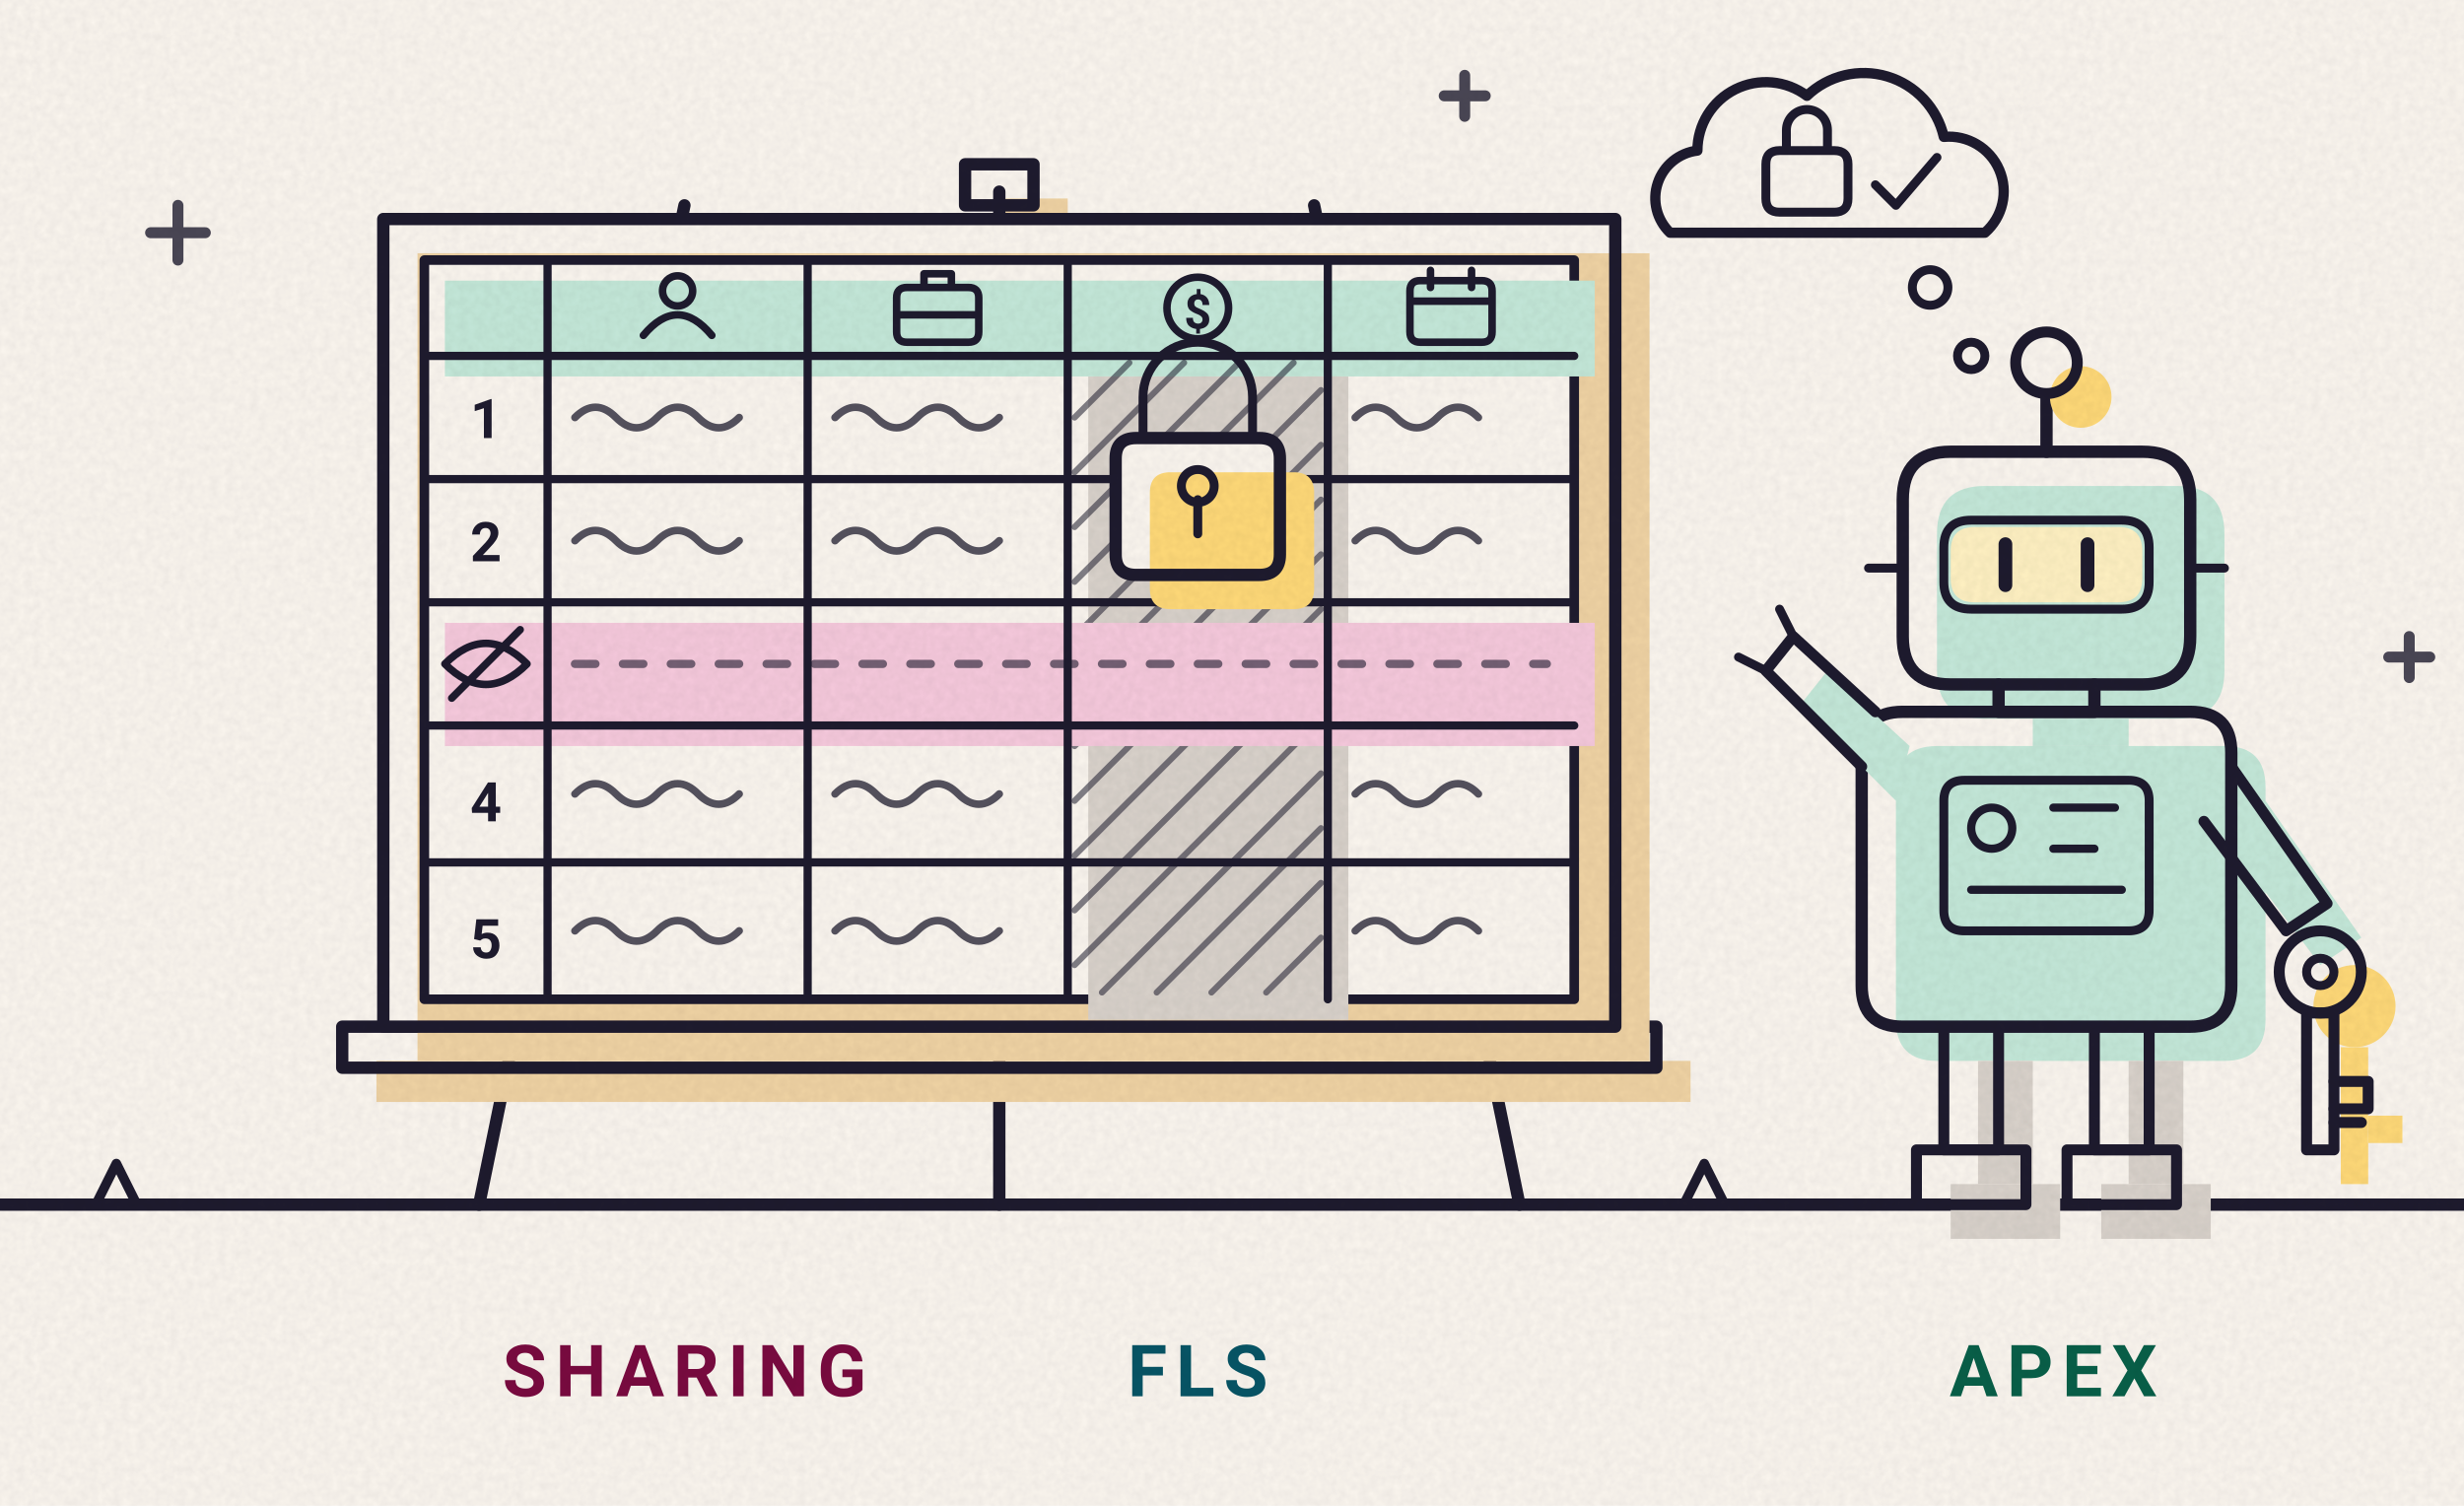
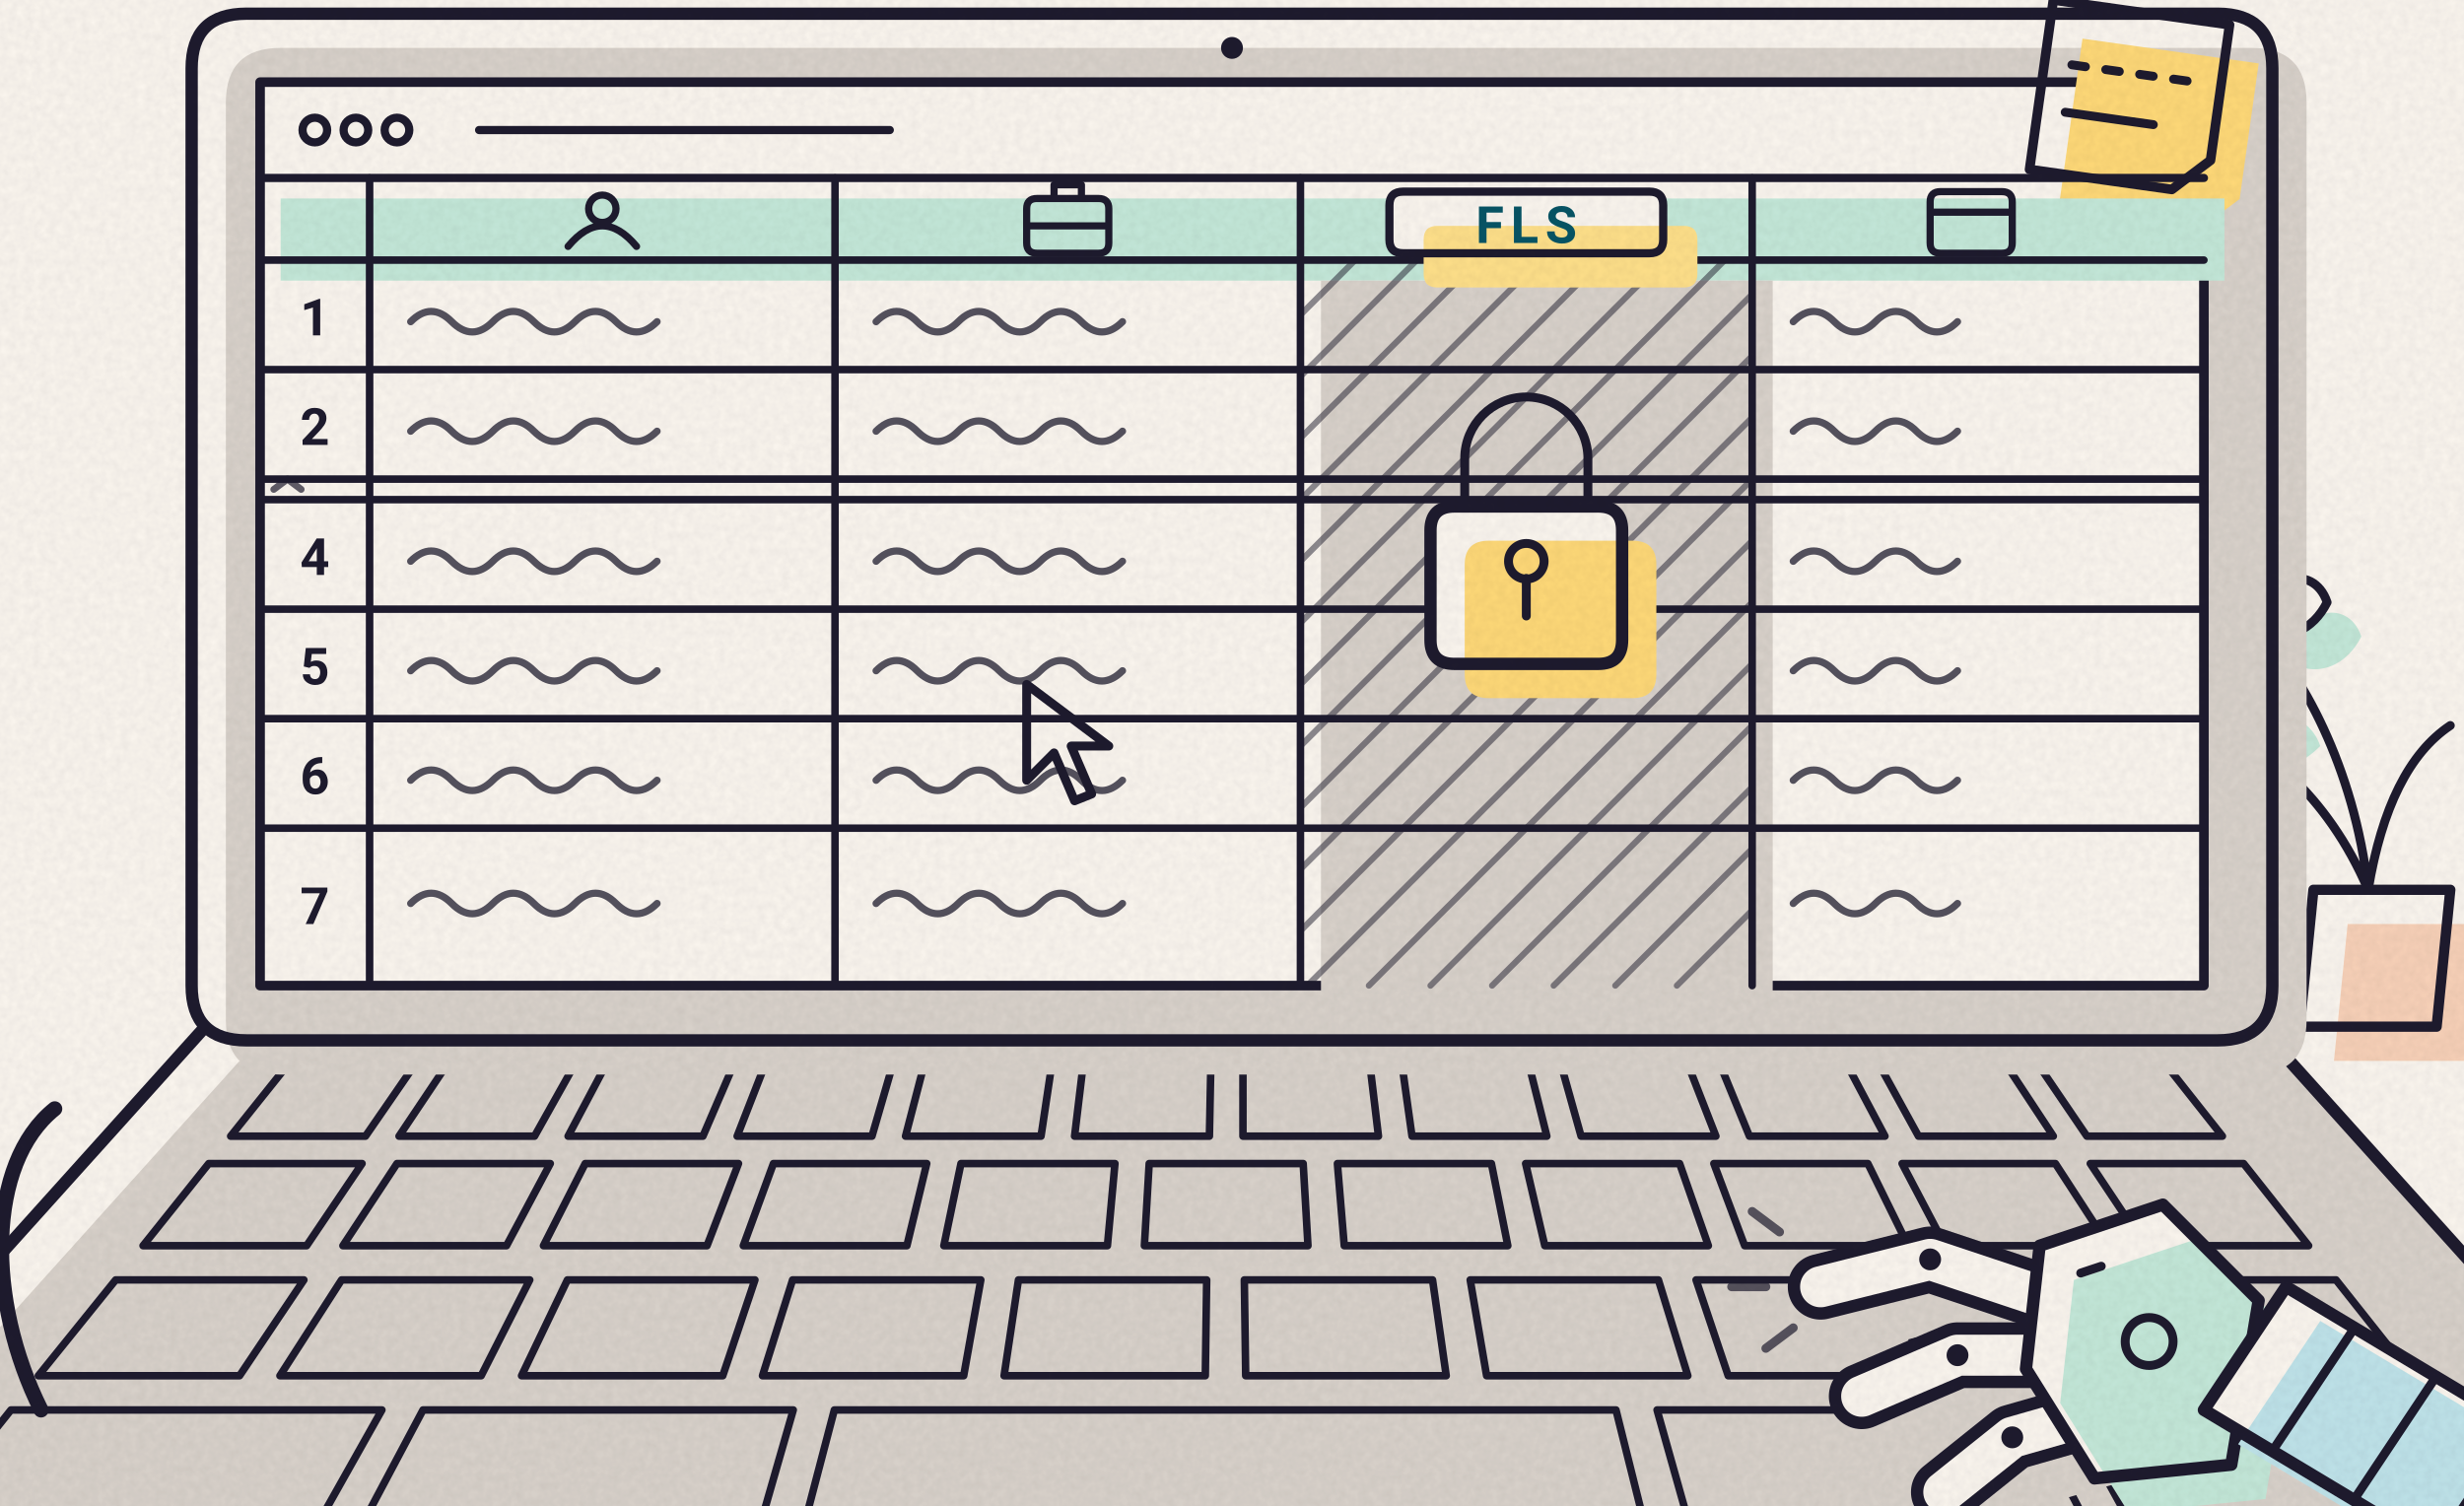
<svg xmlns="http://www.w3.org/2000/svg" xmlns:xlink="http://www.w3.org/1999/xlink" viewBox="0 0 360 220">
  <defs>
    <filter id="fls-grain" x="0" y="0" width="100%" height="100%">
      <feTurbulence type="fractalNoise" baseFrequency=".85" numOctaves="2" stitchTiles="stitch" />
      <feColorMatrix values="0 0 0 0 0  0 0 0 0 0  0 0 0 0 0  0 0 0 .06 0" />
    </filter>
-     <g id="fls-easel">
-       <path d="M141 24 H151 V30 H141 Z" />
-       <path d="M100 30 L70 176" />
-       <path d="M192 30 L222 176" />
-       <path d="M146 28 V176" />
+     <g id="fls-pot">
+       <path d="M336 150 L338 130 H358 L356 150 Z" />
    </g>
-     <g id="fls-ledge">
-       <path d="M50 150 H242 V156 H50 Z" />
+     <g id="fls-leaf">
+       <path d="M322 106 C324 98 332 98 334 104 C330 108 326 108 322 106 Z" />
+       <path d="M330 92 C330 84 338 82 340 88 C338 92 334 94 330 92 Z" />
    </g>
-     <g id="fls-board">
-       <path d="M56 32 H236 V150 H56 Z" />
+     <g id="fls-deck">
+       <path d="M30.0 150 H330.0 L396.6 224 H-36.6 Z" />
    </g>
-     <g id="fls-sheet">
-       <path d="M62 38 H230 V146 H62 Z" />
+     <g id="fls-lid">
+       <path d="M36 2 H324 Q332 2 332 10 V144 Q332 152 324 152 H36 Q28 152 28 144 V10 Q28 2 36 2 Z" />
+     </g>
+     <g id="fls-screen">
+       <path d="M38 12 H322 V144 H38 Z" />
+     </g>
+     <g id="fls-sticky">
+       <path d="M0 0 H26 V20 L21 25 H0 Z" />
+     </g>
+     <g id="fls-badge">
+       <path d="M205 28 H241 Q243 28 243 30 V35 Q243 37 241 37 H205 Q203 37 203 35 V30 Q203 28 205 28 Z" />
    </g>
    <g id="fls-lock">
-       <path d="M166 64 H184 Q187 64 187 67 V81 Q187 84 184 84 H166 Q163 84 163 81 V67 Q163 64 166 64 Z" />
+       <path d="M212.5 74 H233.5 Q237 74 237 77.5 V93.5 Q237 97 233.5 97 H212.5 Q209 97 209 93.5 V77.5 Q209 74 212.5 74 Z" />
    </g>
-     <g id="fls-robot">
-       <path d="M278 104 H320 Q326 104 326 110 V144 Q326 150 320 150 H278 Q272 150 272 144 V110 Q272 104 278 104 Z" />
-       <path d="M285 66 H313 Q320 66 320 73 V93 Q320 100 313 100 H285 Q278 100 278 93 V73 Q278 66 285 66 Z" />
-       <path d="M292 100 V104 H306 V100" />
-       <path d="M299 66 V58" />
+     <g id="fls-palm">
+       <path d="M298 182 L316 176 L330 190 L326 214 L306 216 L296 200 Z" />
    </g>
-     <g id="fls-bulb">
-       <path d="M294.5 53 A4.5 4.5 0 1 0 303.5 53 A4.5 4.5 0 1 0 294.5 53 Z" />
-     </g>
-     <g id="fls-legs">
-       <path d="M284 150 V168 H292 V150" />
-       <path d="M306 150 V168 H314 V150" />
-       <path d="M280 176 V168 H296 V176 Z" />
-       <path d="M302 176 V168 H318 V176 Z" />
-     </g>
-     <g id="fls-arm1">
-       <path d="M326 112 L340 132 L334 136 L322 120" />
-     </g>
-     <g id="fls-mkey">
-       <path d="M333 142 A6 6 0 1 0 345 142 A6 6 0 1 0 333 142 Z" />
-       <path d="M337 148 H341 V168 H337 Z" />
-       <path d="M341 158 H346 V162 H341 M341 164 H345" />
-     </g>
-     <g id="fls-arm2">
-       <path d="M272 112 L258 98 L262 93 L274 104" />
-     </g>
-     <g id="fls-think">
-       <path d="M244 34 H290 A8 8 0 0 0 284 20 A12 12 0 0 0 264 14 A10 10 0 0 0 248 22 A7 7 0 0 0 244 34 Z" />
+     <g id="fls-arm">
+       <path d="M372 236 L322 206 L334 188 L384 218 Z" />
    </g>
  </defs>
  <rect width="360" height="220" fill="#FBF6EF" />
-   <path d="M26 30 v8 M22 34 h8" stroke="#1E1B2E" stroke-width="1.6" stroke-linecap="round" opacity=".8" />
-   <path d="M214 11 v6 M211 14 h6" stroke="#1E1B2E" stroke-width="1.6" stroke-linecap="round" opacity=".8" />
-   <path d="M352 93 v6 M349 96 h6" stroke="#1E1B2E" stroke-width="1.6" stroke-linecap="round" opacity=".8" />
-   <path d="M0 176 H360" stroke="#1E1B2E" stroke-width="1.8" />
-   <path d="M14 176 l3 -6 l3 6 M246 176 l3 -6 l3 6" fill="none" stroke="#1E1B2E" stroke-width="1.4" stroke-linejoin="round" stroke-linecap="round" />
-   <g>
-     <g transform="translate(5 5)" fill="#F0D3A4">
-       <use xlink:href="#fls-easel" />
+   <g stroke-linejoin="round" stroke-linecap="round">
+     <g>
+       <g transform="translate(5 5)" fill="#F8D1B8">
+         <use xlink:href="#fls-pot" />
+       </g>
+       <g fill="none" stroke="#1E1B2E" stroke-width="1.5">
+         <use xlink:href="#fls-pot" />
+       </g>
+       <path d="M346 130 C340 116 330 108 322 106 M346 130 C344 112 336 98 330 92 M346 130 C348 118 352 110 358 106" fill="none" stroke="#1E1B2E" stroke-width="1.3" />
    </g>
-     <g fill="none" stroke="#1E1B2E" stroke-width="1.8" stroke-linejoin="round" stroke-linecap="round">
-       <use xlink:href="#fls-easel" />
+     <g>
+       <g transform="translate(5 5)" fill="#C4E8D9">
+         <use xlink:href="#fls-leaf" />
+       </g>
+       <g fill="none" stroke="#1E1B2E" stroke-width="1.3">
+         <use xlink:href="#fls-leaf" />
+       </g>
    </g>
-     <path d="M84 110 H208" fill="none" stroke="#1E1B2E" stroke-width="1.3" stroke-linejoin="round" stroke-linecap="round" />
-   </g>
-   <g>
-     <g transform="translate(5 5)" fill="#F0D3A4">
-       <use xlink:href="#fls-ledge" />
+     <g>
+       <g transform="translate(5 5)" fill="#D9D2CB">
+         <use xlink:href="#fls-deck" />
+       </g>
+       <g fill="none" stroke="#1E1B2E" stroke-width="1.8">
+         <use xlink:href="#fls-deck" />
+       </g>
    </g>
-     <g fill="none" stroke="#1E1B2E" stroke-width="1.8" stroke-linejoin="round" stroke-linecap="round">
-       <use xlink:href="#fls-ledge" />
+     <path d=" M41.7 156 H60.3 L53.4 166 H33.7 Z M65.0 156 H83.7 L78.1 166 H58.3 Z M88.3 156 H107.0 L102.7 166 H83.0 Z M111.6 156 H130.3 L127.4 166 H107.7 Z M134.9 156 H153.6 L152.1 166 H132.3 Z M158.2 156 H176.9 L176.7 166 H157.0 Z M181.6 156 H200.2 L201.4 166 H181.6 Z M204.9 156 H223.5 L226.0 166 H206.3 Z M228.2 156 H246.8 L250.7 166 H231.0 Z M251.5 156 H270.1 L275.4 166 H255.6 Z M274.8 156 H293.4 L300.0 166 H280.3 Z M298.1 156 H316.8 L324.7 166 H304.9 Z M30.5 170 H52.9 L44.8 182 H20.9 Z M58.0 170 H80.4 L74.0 182 H50.1 Z M85.5 170 H107.9 L103.3 182 H79.4 Z M113.0 170 H135.4 L132.5 182 H108.6 Z M140.4 170 H162.9 L161.8 182 H137.9 Z M167.9 170 H190.4 L191.1 182 H167.2 Z M195.4 170 H217.9 L220.3 182 H196.4 Z M222.9 170 H245.4 L249.6 182 H225.7 Z M250.4 170 H272.9 L278.8 182 H254.9 Z M277.9 170 H300.3 L308.1 182 H284.2 Z M305.4 170 H327.8 L337.3 182 H313.4 Z M16.9 187 H44.4 L35.0 201 H5.6 Z M49.9 187 H77.4 L70.3 201 H40.9 Z M82.9 187 H110.3 L105.6 201 H76.2 Z M115.8 187 H143.3 L140.8 201 H111.4 Z M148.8 187 H176.3 L176.1 201 H146.7 Z M181.8 187 H209.3 L211.3 201 H182.0 Z M214.8 187 H242.3 L246.6 201 H217.2 Z M247.8 187 H275.3 L281.9 201 H252.5 Z M280.8 187 H308.3 L317.1 201 H287.7 Z M313.8 187 H341.3 L352.4 201 H323.0 Z M1.6 206 H55.8 L46.8 222 H-11.2 Z M61.8 206 H115.9 L111.3 222 H53.3 Z M121.9 206 H236.1 L240.1 222 H117.7 Z M242.1 206 H296.2 L304.6 222 H246.6 Z M302.2 206 H356.4 L369.0 222 H311.0 Z" fill="none" stroke="#1E1B2E" stroke-width="1.1" />
+     <path d="M142.5 150.5 H217.5" fill="none" stroke="#1E1B2E" stroke-width="1.2" />
+     <path d="M8 162 C-2 170 -2 190 6 206" fill="none" stroke="#1E1B2E" stroke-width="2.2" />
+     <g>
+       <g fill="#FBF6EF">
+         <use xlink:href="#fls-lid" />
+       </g>
+       <g transform="translate(5 5)" fill="#D9D2CB">
+         <use xlink:href="#fls-lid" />
+       </g>
+       <g fill="none" stroke="#1E1B2E" stroke-width="1.8">
+         <use xlink:href="#fls-lid" />
+       </g>
    </g>
-   </g>
-   <g>
-     <g fill="#FBF6EF">
-       <use xlink:href="#fls-board" />
+     <g>
+       <g fill="#FBF6EF">
+         <use xlink:href="#fls-screen" />
+       </g>
+       <g fill="none" stroke="#1E1B2E" stroke-width="1.4">
+         <use xlink:href="#fls-screen" />
+       </g>
    </g>
-     <g transform="translate(5 5)" fill="#F0D3A4">
-       <use xlink:href="#fls-board" />
+     <circle cx="180" cy="7" r="1.6" fill="#1E1B2E" />
+     <g transform="translate(300 0) rotate(8)">
+       <g transform="translate(5 5)" fill="#FFD978">
+         <use xlink:href="#fls-sticky" />
+       </g>
+       <g fill="none" stroke="#1E1B2E" stroke-width="1.4">
+         <use xlink:href="#fls-sticky" />
+       </g>
+       <path d="M4 9 h2 M9 9 h2 M14 9 h2 M19 9 h2 M4 16 H17" fill="none" stroke="#1E1B2E" stroke-width="1.3" />
    </g>
-     <g fill="none" stroke="#1E1B2E" stroke-width="1.8" stroke-linejoin="round" stroke-linecap="round">
-       <use xlink:href="#fls-board" />
+     <path d="M44.2 19 A1.8 1.8 0 1 0 47.8 19 A1.8 1.8 0 1 0 44.2 19 Z M50.2 19 A1.8 1.8 0 1 0 53.8 19 A1.8 1.8 0 1 0 50.2 19 Z M56.2 19 A1.8 1.8 0 1 0 59.8 19 A1.8 1.8 0 1 0 56.2 19 Z M70 19 H130 M38 26 H322" fill="none" stroke="#1E1B2E" stroke-width="1.2" />
+     <path d="M38 26 H322 V38 H38 Z" fill="#C4E8D9" transform="translate(3 3)" />
+     <path d="M190 38 H256 V144 H190 Z" fill="#D9D2CB" transform="translate(3 3)" />
+     <path d=" M190 46 L198 38 M190 55 L207 38 M190 64 L216 38 M190 73 L225 38 M190 82 L234 38 M190 91 L243 38 M190 100 L252 38 M190 109 L256 43 M190 118 L256 52 M190 127 L256 61 M190 136 L256 70 M191 144 L256 79 M200 144 L256 88 M209 144 L256 97 M218 144 L256 106 M227 144 L256 115 M236 144 L256 124 M245 144 L256 133" fill="none" stroke="#1E1B2E" stroke-width="0.9" opacity=".5" />
+     <path d="M38 38 H322 M38 54 H322 M38 70 H322 M38 73 H322 M38 89 H322 M38 105 H322 M38 121 H322 M54 26 V144 M122 26 V144 M190 26 V144 M256 26 V144" fill="none" stroke="#1E1B2E" stroke-width="1.1" />
+     <text x="46" y="49" font-family="system-ui,-apple-system,Segoe UI,Roboto,sans-serif" font-size="7.5" font-weight="700" text-anchor="middle" fill="#1E1B2E">1</text>
+     <text x="46" y="65" font-family="system-ui,-apple-system,Segoe UI,Roboto,sans-serif" font-size="7.5" font-weight="700" text-anchor="middle" fill="#1E1B2E">2</text>
+     <text x="46" y="84" font-family="system-ui,-apple-system,Segoe UI,Roboto,sans-serif" font-size="7.5" font-weight="700" text-anchor="middle" fill="#1E1B2E">4</text>
+     <text x="46" y="100" font-family="system-ui,-apple-system,Segoe UI,Roboto,sans-serif" font-size="7.5" font-weight="700" text-anchor="middle" fill="#1E1B2E">5</text>
+     <text x="46" y="116" font-family="system-ui,-apple-system,Segoe UI,Roboto,sans-serif" font-size="7.5" font-weight="700" text-anchor="middle" fill="#1E1B2E">6</text>
+     <text x="46" y="135" font-family="system-ui,-apple-system,Segoe UI,Roboto,sans-serif" font-size="7.5" font-weight="700" text-anchor="middle" fill="#1E1B2E">7</text>
+     <path d="M86 30.5 A2 2 0 1 0 90 30.5 A2 2 0 1 0 86 30.5 Z M83 36 Q88 30 93 36 M151.5 29 H160.5 Q162 29 162 30.5 V35.5 Q162 37 160.5 37 H151.5 Q150 37 150 35.5 V30.5 Q150 29 151.5 29 Z M154 29 V27 H158 V29 M150 33 H162 M283.5 28 H292.5 Q294 28 294 29.5 V35.5 Q294 37 292.5 37 H283.5 Q282 37 282 35.5 V29.5 Q282 28 283.5 28 Z M282 31 H294" fill="none" stroke="#1E1B2E" stroke-width="1.05" />
+     <path d=" M60 47 q3 -3 6 0 t6 0 t6 0 t6 0 t6 0 t6 0 M128 47 q3 -3 6 0 t6 0 t6 0 t6 0 t6 0 t6 0 M262 47 q3 -3 6 0 t6 0 t6 0 t6 0 M60 63 q3 -3 6 0 t6 0 t6 0 t6 0 t6 0 t6 0 M128 63 q3 -3 6 0 t6 0 t6 0 t6 0 t6 0 t6 0 M262 63 q3 -3 6 0 t6 0 t6 0 t6 0 M60 82 q3 -3 6 0 t6 0 t6 0 t6 0 t6 0 t6 0 M128 82 q3 -3 6 0 t6 0 t6 0 t6 0 t6 0 t6 0 M262 82 q3 -3 6 0 t6 0 t6 0 t6 0 M60 98 q3 -3 6 0 t6 0 t6 0 t6 0 t6 0 t6 0 M128 98 q3 -3 6 0 t6 0 t6 0 t6 0 t6 0 t6 0 M262 98 q3 -3 6 0 t6 0 t6 0 t6 0 M60 114 q3 -3 6 0 t6 0 t6 0 t6 0 t6 0 t6 0 M128 114 q3 -3 6 0 t6 0 t6 0 t6 0 t6 0 t6 0 M262 114 q3 -3 6 0 t6 0 t6 0 t6 0 M60 132 q3 -3 6 0 t6 0 t6 0 t6 0 t6 0 t6 0 M128 132 q3 -3 6 0 t6 0 t6 0 t6 0 t6 0 t6 0 M262 132 q3 -3 6 0 t6 0 t6 0 t6 0" fill="none" stroke="#1E1B2E" stroke-width="1.05" opacity=".75" />
+     <path d="M40 71.5 l2 -1.5 l2 1.5" fill="none" stroke="#1E1B2E" stroke-width="1" opacity=".7" />
+     <g>
+       <g fill="#FBF6EF">
+         <use xlink:href="#fls-badge" />
+       </g>
+       <g transform="translate(5 5)" fill="#FFE08A">
+         <use xlink:href="#fls-badge" />
+       </g>
+       <g fill="none" stroke="#1E1B2E" stroke-width="1.2">
+         <use xlink:href="#fls-badge" />
+       </g>
    </g>
-   </g>
-   <g>
-     <g fill="#FBF6EF">
-       <use xlink:href="#fls-sheet" />
+     <text x="223" y="35.5" font-family="system-ui,-apple-system,Segoe UI,Roboto,sans-serif" font-size="7.5" font-weight="700" letter-spacing="1" text-anchor="middle" fill="#075566">FLS</text>
+     <g>
+       <g fill="#FBF6EF">
+         <use xlink:href="#fls-lock" />
+       </g>
+       <g transform="translate(5 5)" fill="#FFD978">
+         <use xlink:href="#fls-lock" />
+       </g>
+       <g fill="none" stroke="#1E1B2E" stroke-width="1.8">
+         <use xlink:href="#fls-lock" />
+       </g>
+       <path d="M214 74 V67 A9 9 0 0 1 232 67 V74 M223 82 m-2.6 0 a2.6 2.6 0 1 0 5.2 0 a2.6 2.6 0 1 0 -5.2 0 M223 84.5 V90" fill="none" stroke="#1E1B2E" stroke-width="1.3" />
    </g>
-     <g fill="none" stroke="#1E1B2E" stroke-width="1.4" stroke-linejoin="round" stroke-linecap="round">
-       <use xlink:href="#fls-sheet" />
+     <path d="M150 100 V114 L154 110 L157 117 L159.5 116 L156.5 109 L162 109 Z" fill="none" stroke="#1E1B2E" stroke-width="1.3" />
+     <g transform="translate(5 5)">
+       <path d="M300 190 L282 184 L266 188" fill="none" stroke="#D9D2CB" stroke-width="9" stroke-linecap="round" stroke-linejoin="round" />
+       <path d="M304 198 L286 198 L272 204" fill="none" stroke="#D9D2CB" stroke-width="9" stroke-linecap="round" stroke-linejoin="round" />
+       <path d="M308 206 L294 210 L284 218" fill="none" stroke="#D9D2CB" stroke-width="9" stroke-linecap="round" stroke-linejoin="round" />
    </g>
-   </g>
-   <path d="M62 38 H230 V52 H62 Z" fill="#C4E8D9" transform="translate(3 3)" />
-   <path d="M156 52 H194 V146 H156 Z" fill="#D9D2CB" transform="translate(3 3)" />
-   <path d=" M157 61 L165 53 M157 69 L173 53 M157 77 L181 53 M157 85 L189 53 M157 93 L193 57 M157 101 L193 65 M157 109 L193 73 M157 117 L193 81 M157 125 L193 89 M157 133 L193 97 M157 141 L193 105 M161 145 L193 113 M169 145 L193 121 M177 145 L193 129 M185 145 L193 137" fill="none" stroke="#1E1B2E" stroke-width="0.9" stroke-linejoin="round" stroke-linecap="round" opacity=".55" />
-   <path d="M62 88 H230 V106 H62 Z" fill="#F6C9DC" transform="translate(3 3)" />
-   <path d="M62 52 H230 M62 70 H230 M62 88 H230 M62 106 H230 M62 126 H230 M80 38 V146 M118 38 V146 M156 38 V146 M194 38 V146" fill="none" stroke="#1E1B2E" stroke-width="1.2" stroke-linejoin="round" stroke-linecap="round" />
-   <path d="M96.8 42.5 A2.2 2.2 0 1 0 101.2 42.5 A2.2 2.2 0 1 0 96.8 42.5 Z M94 49 Q99 43 104 49 M132.5 42 H141.5 Q143 42 143 43.5 V48.5 Q143 50 141.5 50 H132.5 Q131 50 131 48.5 V43.5 Q131 42 132.5 42 Z M135 42 V40 H139 V42 M131 46 H143 M170.5 45 A4.5 4.5 0 1 0 179.5 45 A4.5 4.5 0 1 0 170.5 45 Z M207.5 41 H216.5 Q218 41 218 42.5 V48.5 Q218 50 216.5 50 H207.5 Q206 50 206 48.5 V42.5 Q206 41 207.5 41 Z M206 44 H218 M209 39.5 V42 M215 39.5 V42" fill="none" stroke="#1E1B2E" stroke-width="1.1" stroke-linejoin="round" stroke-linecap="round" />
-   <text x="175" y="48" font-family="system-ui,-apple-system,Segoe UI,Roboto,sans-serif" font-size="7" font-weight="700" text-anchor="middle" fill="#1E1B2E">$</text>
-   <text x="71" y="64" font-family="system-ui,-apple-system,Segoe UI,Roboto,sans-serif" font-size="8" font-weight="700" text-anchor="middle" fill="#1E1B2E">1</text>
-   <text x="71" y="82" font-family="system-ui,-apple-system,Segoe UI,Roboto,sans-serif" font-size="8" font-weight="700" text-anchor="middle" fill="#1E1B2E">2</text>
-   <text x="71" y="120" font-family="system-ui,-apple-system,Segoe UI,Roboto,sans-serif" font-size="8" font-weight="700" text-anchor="middle" fill="#1E1B2E">4</text>
-   <text x="71" y="140" font-family="system-ui,-apple-system,Segoe UI,Roboto,sans-serif" font-size="8" font-weight="700" text-anchor="middle" fill="#1E1B2E">5</text>
-   <path d="M65 97 Q71 91 77 97 Q71 103 65 97 Z M66 102 L76 92" fill="none" stroke="#1E1B2E" stroke-width="1.1" stroke-linejoin="round" stroke-linecap="round" />
-   <path d="M84 97 H226" fill="none" stroke="#1E1B2E" stroke-width="1.2" stroke-linejoin="round" stroke-linecap="round" stroke-dasharray="3 4" opacity=".6" />
-   <path d=" M84 61 q3 -3 6 0 t6 0 t6 0 t6 0 M122 61 q3 -3 6 0 t6 0 t6 0 t6 0 M198 61 q3 -3 6 0 t6 0 t6 0  M84 79 q3 -3 6 0 t6 0 t6 0 t6 0 M122 79 q3 -3 6 0 t6 0 t6 0 t6 0 M198 79 q3 -3 6 0 t6 0 t6 0  M84 116 q3 -3 6 0 t6 0 t6 0 t6 0 M122 116 q3 -3 6 0 t6 0 t6 0 t6 0 M198 116 q3 -3 6 0 t6 0 t6 0  M84 136 q3 -3 6 0 t6 0 t6 0 t6 0 M122 136 q3 -3 6 0 t6 0 t6 0 t6 0 M198 136 q3 -3 6 0 t6 0 t6 0 " fill="none" stroke="#1E1B2E" stroke-width="1.1" stroke-linejoin="round" stroke-linecap="round" opacity=".75" />
-   <g>
-     <g fill="#FBF6EF">
-       <use xlink:href="#fls-lock" />
+     <path d="M300 190 L282 184 L266 188" fill="none" stroke="#1E1B2E" stroke-width="9.6" stroke-linecap="round" stroke-linejoin="round" />
+     <path d="M300 190 L282 184 L266 188" fill="none" stroke="#FBF6EF" stroke-width="6" stroke-linecap="round" stroke-linejoin="round" />
+     <path d="M304 198 L286 198 L272 204" fill="none" stroke="#1E1B2E" stroke-width="9.6" stroke-linecap="round" stroke-linejoin="round" />
+     <path d="M304 198 L286 198 L272 204" fill="none" stroke="#FBF6EF" stroke-width="6" stroke-linecap="round" stroke-linejoin="round" />
+     <path d="M308 206 L294 210 L284 218" fill="none" stroke="#1E1B2E" stroke-width="9.6" stroke-linecap="round" stroke-linejoin="round" />
+     <path d="M308 206 L294 210 L284 218" fill="none" stroke="#FBF6EF" stroke-width="6" stroke-linecap="round" stroke-linejoin="round" />
+     <g fill="#1E1B2E">
+       <circle cx="282" cy="184" r="1.6" />
+       <circle cx="286" cy="198" r="1.6" />
+       <circle cx="294" cy="210" r="1.6" />
    </g>
-     <g transform="translate(5 5)" fill="#FFD978">
-       <use xlink:href="#fls-lock" />
+     <g>
+       <g fill="#FBF6EF">
+         <use xlink:href="#fls-palm" />
+       </g>
+       <g transform="translate(5 5)" fill="#C4E8D9">
+         <use xlink:href="#fls-palm" />
+       </g>
+       <g fill="none" stroke="#1E1B2E" stroke-width="1.8">
+         <use xlink:href="#fls-palm" />
+       </g>
+       <path d="M310.5 196 A3.5 3.5 0 1 0 317.5 196 A3.5 3.5 0 1 0 310.5 196 Z M304 186 l3 -1" fill="none" stroke="#1E1B2E" stroke-width="1.3" />
    </g>
-     <g fill="none" stroke="#1E1B2E" stroke-width="1.8" stroke-linejoin="round" stroke-linecap="round">
-       <use xlink:href="#fls-lock" />
+     <g>
+       <g fill="#FBF6EF">
+         <use xlink:href="#fls-arm" />
+       </g>
+       <g transform="translate(5 5)" fill="#BFE3EA">
+         <use xlink:href="#fls-arm" />
+       </g>
+       <g fill="none" stroke="#1E1B2E" stroke-width="1.8">
+         <use xlink:href="#fls-arm" />
+       </g>
+       <path d="M332 212 L344 194 M344 219 L356 201 M356 226 L368 208" fill="none" stroke="#1E1B2E" stroke-width="1.3" />
    </g>
-     <path d="M167 64 V58 A8 8 0 0 1 183 58 V64 M175 71 m-2.4 0 a2.4 2.4 0 1 0 4.8 0 a2.4 2.4 0 1 0 -4.8 0 M175 73 V78" fill="none" stroke="#1E1B2E" stroke-width="1.3" stroke-linejoin="round" stroke-linecap="round" />
-   </g>
-   <g>
-     <g transform="translate(5 5)" fill="#C4E8D9">
-       <use xlink:href="#fls-robot" />
-     </g>
-     <g fill="none" stroke="#1E1B2E" stroke-width="1.8" stroke-linejoin="round" stroke-linecap="round">
-       <use xlink:href="#fls-robot" />
-     </g>
-     <path d="M288 76 H310 Q314 76 314 80 V85 Q314 89 310 89 H288 Q284 89 284 85 V80 Q284 76 288 76 Z M287 114 H311 Q314 114 314 117 V133 Q314 136 311 136 H287 Q284 136 284 133 V117 Q284 114 287 114 Z M273 83 H278 M320 83 H325" fill="none" stroke="#1E1B2E" stroke-width="1.3" stroke-linejoin="round" stroke-linecap="round" />
-   </g>
-   <path d="M288.5 77 H309.5 Q313 77 313 80.5 V84.5 Q313 88 309.5 88 H288.5 Q285 88 285 84.5 V80.5 Q285 77 288.5 77 Z" fill="#FFF1C2" />
-   <path d="M293 79.5 V85.5 M305 79.5 V85.5" fill="none" stroke="#1E1B2E" stroke-width="2" stroke-linejoin="round" stroke-linecap="round" />
-   <g>
-     <g transform="translate(5 5)" fill="#FFD978">
-       <use xlink:href="#fls-bulb" />
-     </g>
-     <g fill="none" stroke="#1E1B2E" stroke-width="1.6" stroke-linejoin="round" stroke-linecap="round">
-       <use xlink:href="#fls-bulb" />
-     </g>
-   </g>
-   <path d="M288 121 A3 3 0 1 0 294 121 A3 3 0 1 0 288 121 Z M300 118 H309 M300 124 H306 M288 130 H310" fill="none" stroke="#1E1B2E" stroke-width="1.2" stroke-linejoin="round" stroke-linecap="round" />
-   <g>
-     <g transform="translate(5 5)" fill="#D9D2CB">
-       <use xlink:href="#fls-legs" />
-     </g>
-     <g fill="none" stroke="#1E1B2E" stroke-width="1.6" stroke-linejoin="round" stroke-linecap="round">
-       <use xlink:href="#fls-legs" />
-     </g>
-   </g>
-   <g>
-     <g transform="translate(5 5)" fill="#C4E8D9">
-       <use xlink:href="#fls-arm1" />
-     </g>
-     <g fill="none" stroke="#1E1B2E" stroke-width="1.6" stroke-linejoin="round" stroke-linecap="round">
-       <use xlink:href="#fls-arm1" />
-     </g>
-   </g>
-   <g>
-     <g transform="translate(5 5)" fill="#FFD978">
-       <use xlink:href="#fls-mkey" />
-     </g>
-     <g fill="none" stroke="#1E1B2E" stroke-width="1.6" stroke-linejoin="round" stroke-linecap="round">
-       <use xlink:href="#fls-mkey" />
-     </g>
-     <path d="M337 142 A2 2 0 1 0 341 142 A2 2 0 1 0 337 142 Z" fill="none" stroke="#1E1B2E" stroke-width="1.3" stroke-linejoin="round" stroke-linecap="round" />
-   </g>
-   <g>
-     <g transform="translate(5 5)" fill="#C4E8D9">
-       <use xlink:href="#fls-arm2" />
-     </g>
-     <g fill="none" stroke="#1E1B2E" stroke-width="1.6" stroke-linejoin="round" stroke-linecap="round">
-       <use xlink:href="#fls-arm2" />
-     </g>
-     <path d="M258 98 L254 96 M262 93 L260 89" fill="none" stroke="#1E1B2E" stroke-width="1.3" stroke-linejoin="round" stroke-linecap="round" />
-   </g>
-   <path d="M286 52 A2 2 0 1 0 290 52 A2 2 0 1 0 286 52 Z M279.4 42 A2.6 2.6 0 1 0 284.6 42 A2.6 2.6 0 1 0 279.4 42 Z" fill="none" stroke="#1E1B2E" stroke-width="1.3" stroke-linejoin="round" stroke-linecap="round" />
-   <g>
-     <g fill="none" stroke="#1E1B2E" stroke-width="1.5" stroke-linejoin="round" stroke-linecap="round">
-       <use xlink:href="#fls-think" />
-     </g>
-   </g>
-   <path d="M260 22 H268 Q270 22 270 24 V29 Q270 31 268 31 H260 Q258 31 258 29 V24 Q258 22 260 22 Z M261 22 V19 A3 3 0 0 1 267 19 V22 M274 27 l3 3 l6 -7" fill="none" stroke="#1E1B2E" stroke-width="1.3" stroke-linejoin="round" stroke-linecap="round" />
-   <g font-family="system-ui,-apple-system,Segoe UI,Roboto,sans-serif" font-size="10.5" font-weight="700" letter-spacing="1.3" text-anchor="middle">
-     <text x="100" y="204" fill="#7A0A40">SHARING</text>
-     <text x="175" y="204" fill="#075566">FLS</text>
-     <text x="300" y="204" fill="#086049">APEX</text>
+     <path d="M260 180 l-4 -3 M258 188 h-5 M262 194 l-4 3" fill="none" stroke="#1E1B2E" stroke-width="1.3" opacity=".7" />
  </g>
  <rect width="360" height="220" filter="url(#fls-grain)" />
</svg>
